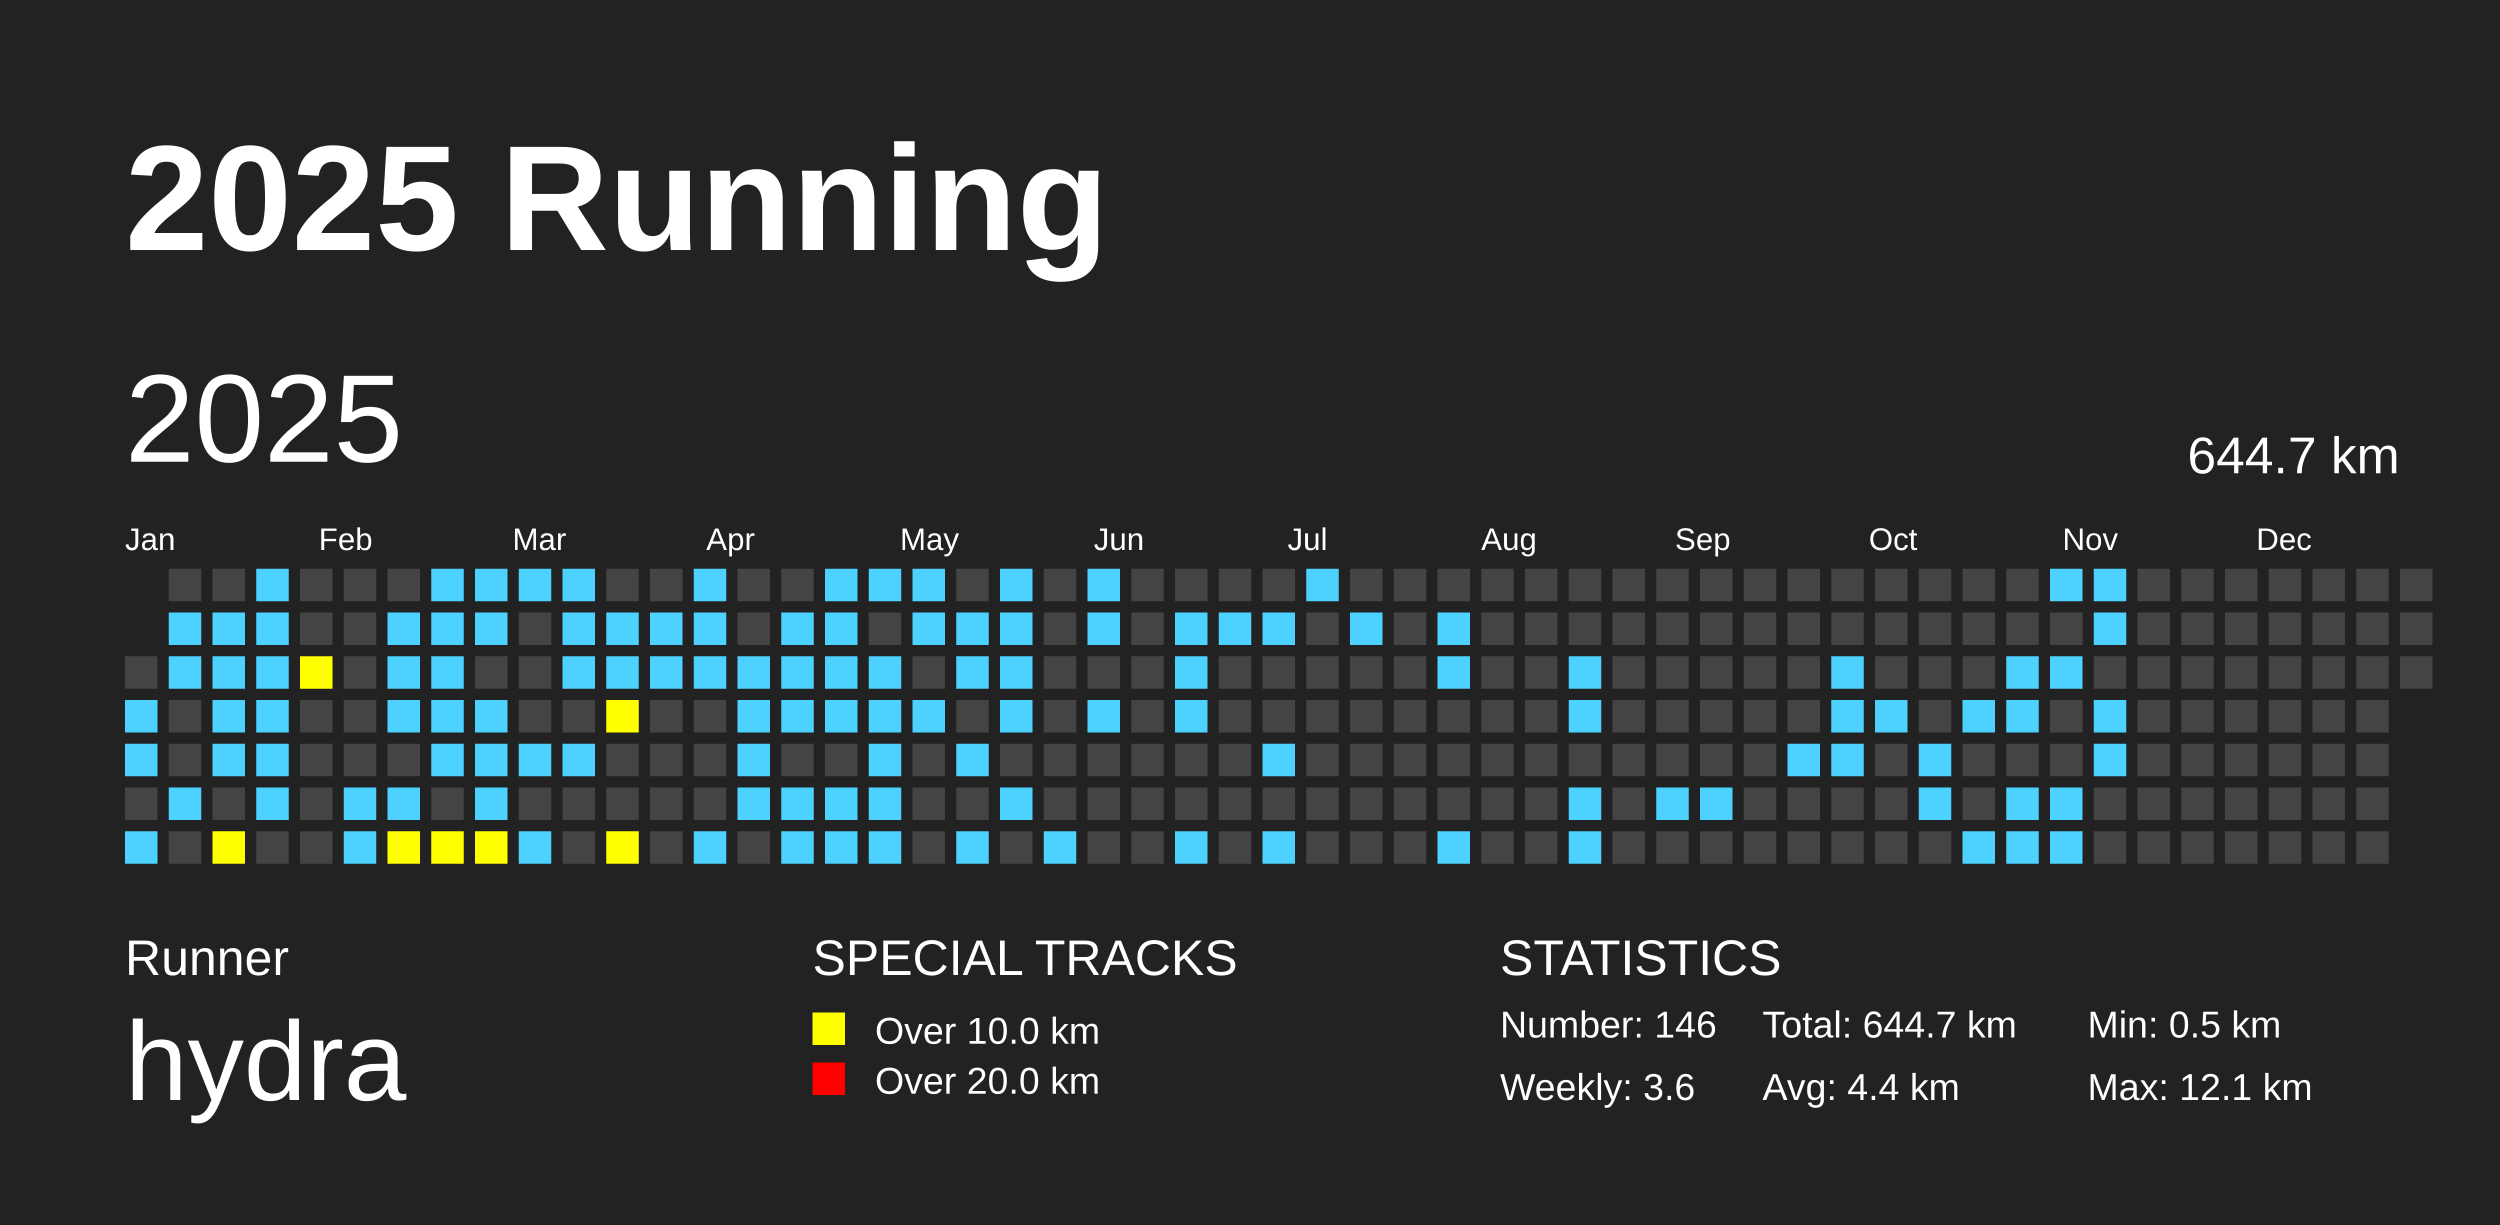
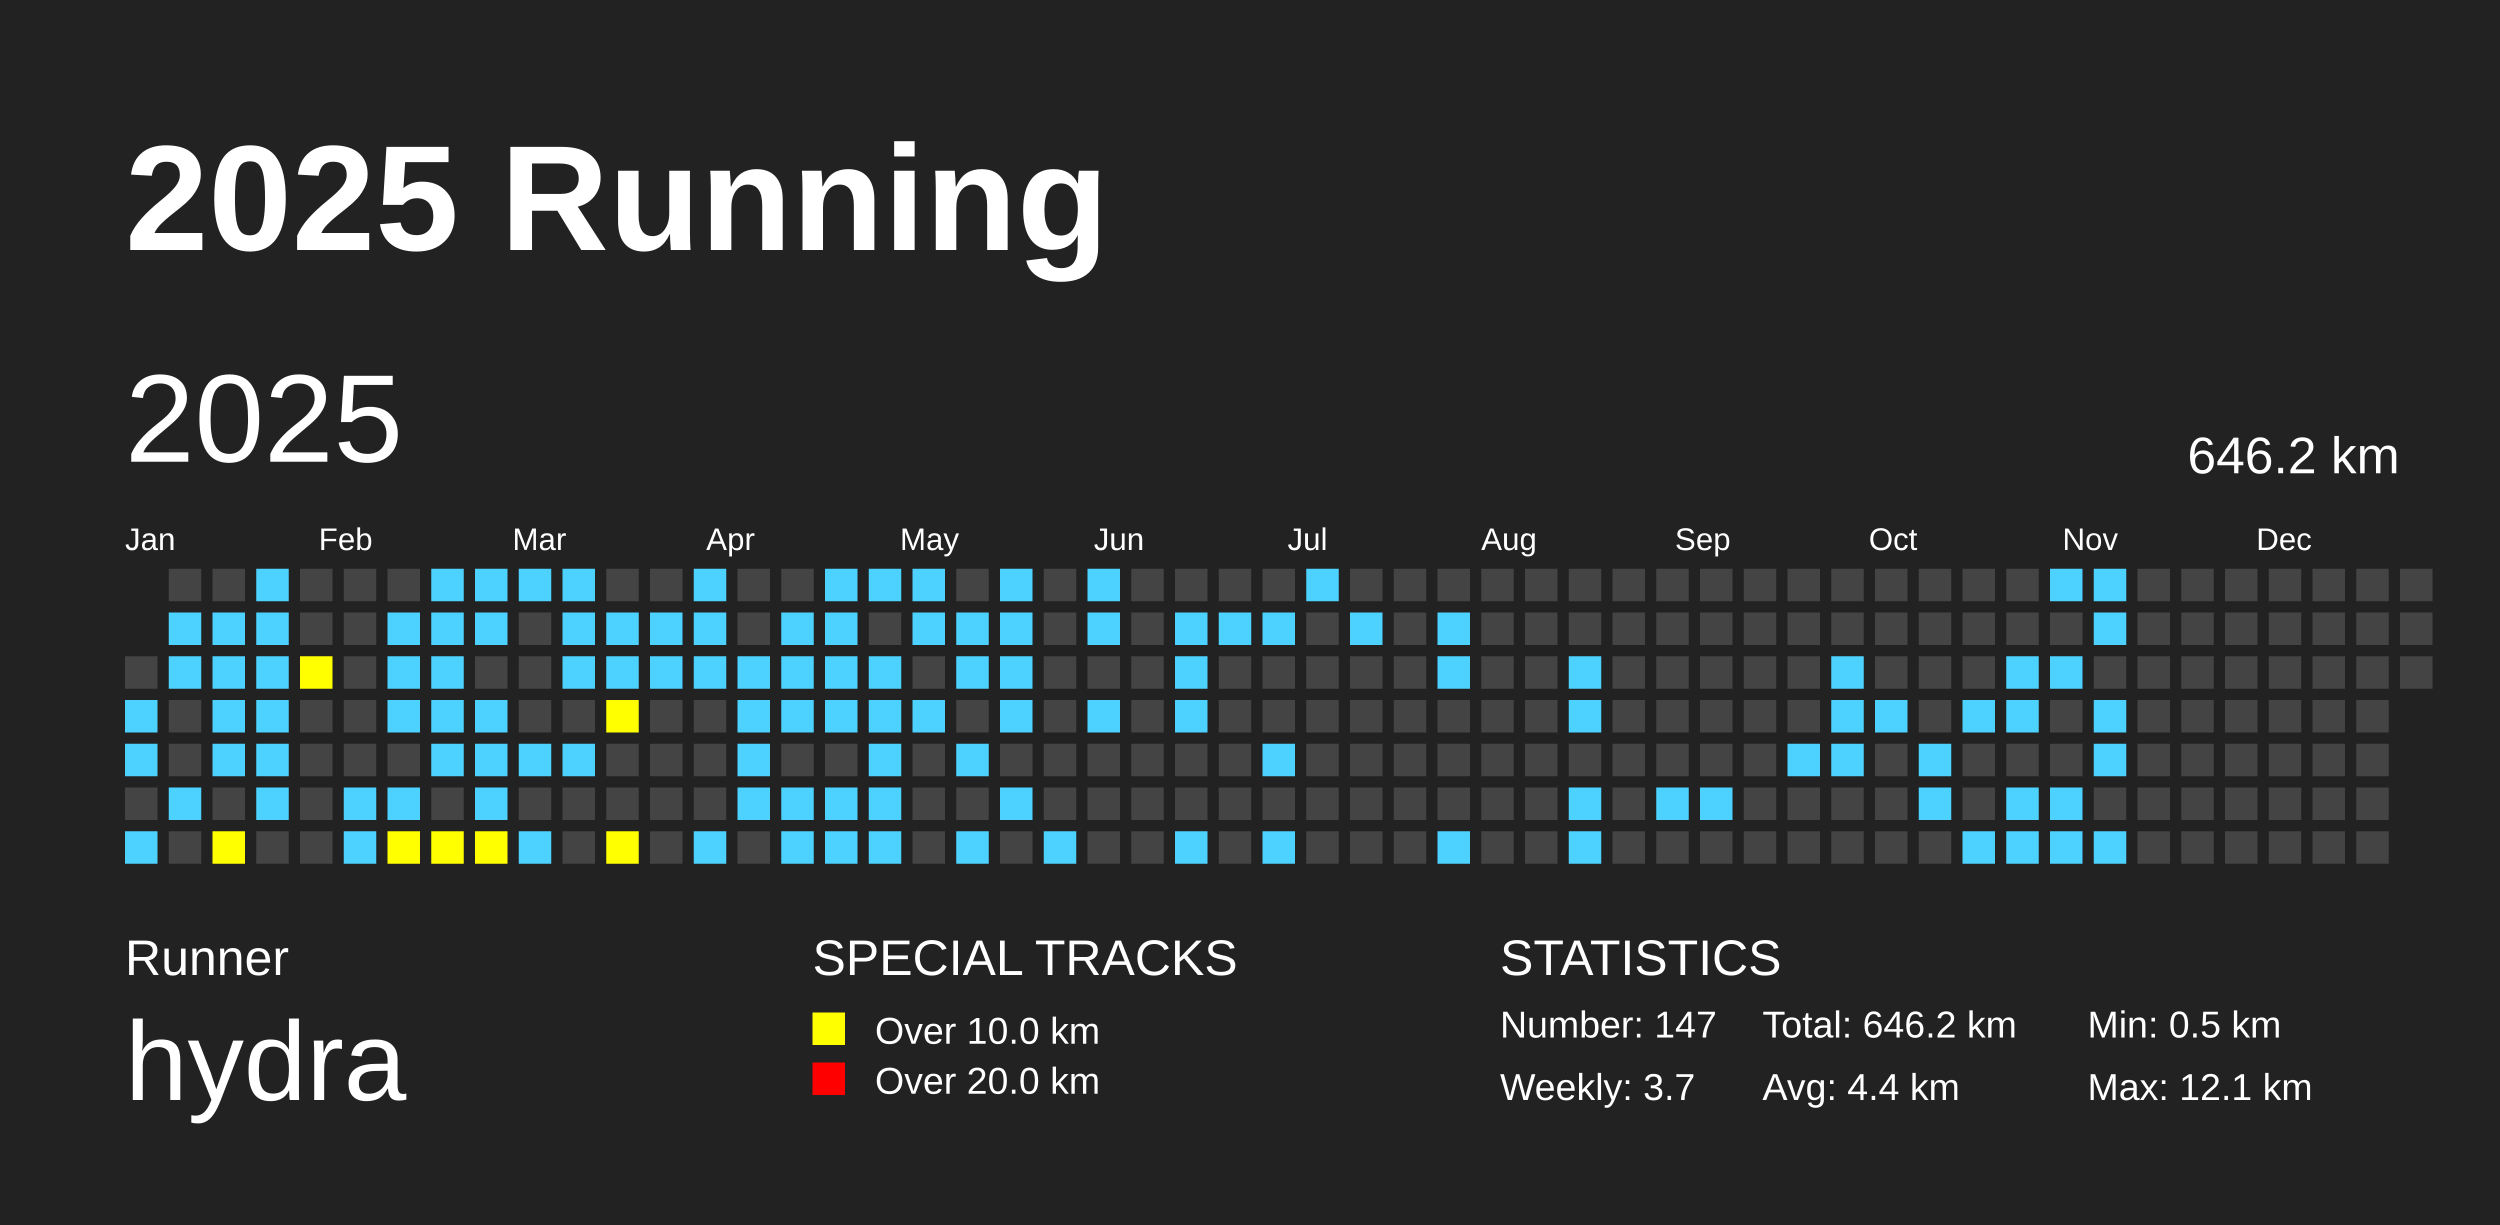
<svg xmlns="http://www.w3.org/2000/svg" baseProfile="full" height="98mm" version="1.1" viewBox="0,0,200,98" width="200mm">
  <defs />
  <rect fill="#222222" height="98" width="200" x="0" y="0" />
  <text fill="#FFFFFF" style="font-size:12px; font-family:Arial; font-weight:bold;" x="10" y="20">2025 Running</text>
  <text fill="#FFFFFF" style="font-size:4px; font-family:Arial" x="10" y="78">Runner</text>
  <text fill="#FFFFFF" style="font-size:9px; font-family:Arial" x="10" y="88">hydra</text>
  <text fill="#FFFFFF" style="font-size:4px; font-family:Arial" x="65" y="78">SPECIAL TRACKS</text>
  <rect fill="yellow" height="2.6" width="2.6" x="65" y="81" />
  <text fill="#FFFFFF" style="font-size:3px; font-family:Arial" x="70" y="83.5">Over 10.0 km</text>
  <rect fill="red" height="2.6" width="2.6" x="65" y="85" />
  <text fill="#FFFFFF" style="font-size:3px; font-family:Arial" x="70" y="87.5">Over 20.0 km</text>
  <text fill="#FFFFFF" style="font-size:4px; font-family:Arial" x="120" y="78">STATISTICS</text>
-   <text fill="#FFFFFF" style="font-size:3px; font-family:Arial" x="120" y="83">Number: 146</text>
-   <text fill="#FFFFFF" style="font-size:3px; font-family:Arial" x="120" y="88">Weekly: 3.6</text>
-   <text fill="#FFFFFF" style="font-size:3px; font-family:Arial" x="141" y="83">Total: 644.7 km</text>
+   <text fill="#FFFFFF" style="font-size:3px; font-family:Arial" x="120" y="83">Number: 147</text>
+   <text fill="#FFFFFF" style="font-size:3px; font-family:Arial" x="120" y="88">Weekly: 3.7</text>
+   <text fill="#FFFFFF" style="font-size:3px; font-family:Arial" x="141" y="83">Total: 646.2 km</text>
  <text fill="#FFFFFF" style="font-size:3px; font-family:Arial" x="141" y="88">Avg: 4.4 km</text>
  <text fill="#FFFFFF" style="font-size:3px; font-family:Arial" x="167" y="83">Min: 0.5 km</text>
  <text fill="#FFFFFF" style="font-size:3px; font-family:Arial" x="167" y="88">Max: 12.1 km</text>
  <text dominant-baseline="hanging" fill="#FFFFFF" style="font-size:10.0px; font-family:Arial;" x="10" y="30">2025</text>
-   <text dominant-baseline="hanging" fill="#FFFFFF" style="font-size:4.125px; font-family:Arial;" x="175" y="35">644.7 km</text>
+   <text dominant-baseline="hanging" fill="#FFFFFF" style="font-size:4.125px; font-family:Arial;" x="175" y="35">646.2 km</text>
  <text fill="#FFFFFF" style="font-size:2.5px; font-family:Arial" x="10.0" y="44">Jan</text>
  <text fill="#FFFFFF" style="font-size:2.5px; font-family:Arial" x="25.5" y="44">Feb</text>
  <text fill="#FFFFFF" style="font-size:2.5px; font-family:Arial" x="41.0" y="44">Mar</text>
  <text fill="#FFFFFF" style="font-size:2.5px; font-family:Arial" x="56.5" y="44">Apr</text>
  <text fill="#FFFFFF" style="font-size:2.5px; font-family:Arial" x="72.0" y="44">May</text>
  <text fill="#FFFFFF" style="font-size:2.5px; font-family:Arial" x="87.5" y="44">Jun</text>
  <text fill="#FFFFFF" style="font-size:2.5px; font-family:Arial" x="103.0" y="44">Jul</text>
  <text fill="#FFFFFF" style="font-size:2.5px; font-family:Arial" x="118.5" y="44">Aug</text>
  <text fill="#FFFFFF" style="font-size:2.5px; font-family:Arial" x="134.0" y="44">Sep</text>
  <text fill="#FFFFFF" style="font-size:2.5px; font-family:Arial" x="149.5" y="44">Oct</text>
  <text fill="#FFFFFF" style="font-size:2.5px; font-family:Arial" x="165.0" y="44">Nov</text>
  <text fill="#FFFFFF" style="font-size:2.5px; font-family:Arial" x="180.5" y="44">Dec</text>
  <rect fill="#444444" height="2.6" width="2.6" x="10.0" y="52.5" />
  <rect fill="#4DD2FF" height="2.6" width="2.6" x="10.0" y="56.0" />
  <rect fill="#4DD2FF" height="2.6" width="2.6" x="10.0" y="59.5" />
  <rect fill="#444444" height="2.6" width="2.6" x="10.0" y="63.0" />
  <rect fill="#4DD2FF" height="2.6" width="2.6" x="10.0" y="66.5" />
  <rect fill="#444444" height="2.6" width="2.6" x="13.5" y="45.5" />
  <rect fill="#4DD2FF" height="2.6" width="2.6" x="13.5" y="49.0" />
  <rect fill="#4DD2FF" height="2.6" width="2.6" x="13.5" y="52.5" />
  <rect fill="#444444" height="2.6" width="2.6" x="13.5" y="56.0" />
  <rect fill="#444444" height="2.6" width="2.6" x="13.5" y="59.5" />
  <rect fill="#4DD2FF" height="2.6" width="2.6" x="13.5" y="63.0" />
  <rect fill="#444444" height="2.6" width="2.6" x="13.5" y="66.5" />
  <rect fill="#444444" height="2.6" width="2.6" x="17.0" y="45.5" />
  <rect fill="#4DD2FF" height="2.6" width="2.6" x="17.0" y="49.0" />
  <rect fill="#4DD2FF" height="2.6" width="2.6" x="17.0" y="52.5" />
  <rect fill="#4DD2FF" height="2.6" width="2.6" x="17.0" y="56.0" />
  <rect fill="#4DD2FF" height="2.6" width="2.6" x="17.0" y="59.5" />
  <rect fill="#444444" height="2.6" width="2.6" x="17.0" y="63.0" />
  <rect fill="yellow" height="2.6" width="2.6" x="17.0" y="66.5" />
  <rect fill="#4DD2FF" height="2.6" width="2.6" x="20.5" y="45.5" />
  <rect fill="#4DD2FF" height="2.6" width="2.6" x="20.5" y="49.0" />
  <rect fill="#4DD2FF" height="2.6" width="2.6" x="20.5" y="52.5" />
  <rect fill="#4DD2FF" height="2.6" width="2.6" x="20.5" y="56.0" />
  <rect fill="#4DD2FF" height="2.6" width="2.6" x="20.5" y="59.5" />
  <rect fill="#4DD2FF" height="2.6" width="2.6" x="20.5" y="63.0" />
  <rect fill="#444444" height="2.6" width="2.6" x="20.5" y="66.5" />
  <rect fill="#444444" height="2.6" width="2.6" x="24.0" y="45.5" />
  <rect fill="#444444" height="2.6" width="2.6" x="24.0" y="49.0" />
  <rect fill="yellow" height="2.6" width="2.6" x="24.0" y="52.5" />
  <rect fill="#444444" height="2.6" width="2.6" x="24.0" y="56.0" />
  <rect fill="#444444" height="2.6" width="2.6" x="24.0" y="59.5" />
  <rect fill="#444444" height="2.6" width="2.6" x="24.0" y="63.0" />
  <rect fill="#444444" height="2.6" width="2.6" x="24.0" y="66.5" />
  <rect fill="#444444" height="2.6" width="2.6" x="27.5" y="45.5" />
  <rect fill="#444444" height="2.6" width="2.6" x="27.5" y="49.0" />
  <rect fill="#444444" height="2.6" width="2.6" x="27.5" y="52.5" />
  <rect fill="#444444" height="2.6" width="2.6" x="27.5" y="56.0" />
  <rect fill="#444444" height="2.6" width="2.6" x="27.5" y="59.5" />
  <rect fill="#4DD2FF" height="2.6" width="2.6" x="27.5" y="63.0" />
  <rect fill="#4DD2FF" height="2.6" width="2.6" x="27.5" y="66.5" />
  <rect fill="#444444" height="2.6" width="2.6" x="31.0" y="45.5" />
  <rect fill="#4DD2FF" height="2.6" width="2.6" x="31.0" y="49.0" />
  <rect fill="#4DD2FF" height="2.6" width="2.6" x="31.0" y="52.5" />
  <rect fill="#4DD2FF" height="2.6" width="2.6" x="31.0" y="56.0" />
  <rect fill="#444444" height="2.6" width="2.6" x="31.0" y="59.5" />
  <rect fill="#4DD2FF" height="2.6" width="2.6" x="31.0" y="63.0" />
  <rect fill="yellow" height="2.6" width="2.6" x="31.0" y="66.5" />
  <rect fill="#4DD2FF" height="2.6" width="2.6" x="34.5" y="45.5" />
  <rect fill="#4DD2FF" height="2.6" width="2.6" x="34.5" y="49.0" />
  <rect fill="#4DD2FF" height="2.6" width="2.6" x="34.5" y="52.5" />
  <rect fill="#4DD2FF" height="2.6" width="2.6" x="34.5" y="56.0" />
  <rect fill="#4DD2FF" height="2.6" width="2.6" x="34.5" y="59.5" />
  <rect fill="#444444" height="2.6" width="2.6" x="34.5" y="63.0" />
  <rect fill="yellow" height="2.6" width="2.6" x="34.5" y="66.5" />
  <rect fill="#4DD2FF" height="2.6" width="2.6" x="38.0" y="45.5" />
  <rect fill="#4DD2FF" height="2.6" width="2.6" x="38.0" y="49.0" />
  <rect fill="#444444" height="2.6" width="2.6" x="38.0" y="52.5" />
  <rect fill="#4DD2FF" height="2.6" width="2.6" x="38.0" y="56.0" />
  <rect fill="#4DD2FF" height="2.6" width="2.6" x="38.0" y="59.5" />
  <rect fill="#4DD2FF" height="2.6" width="2.6" x="38.0" y="63.0" />
  <rect fill="yellow" height="2.6" width="2.6" x="38.0" y="66.5" />
  <rect fill="#4DD2FF" height="2.6" width="2.6" x="41.5" y="45.5" />
  <rect fill="#444444" height="2.6" width="2.6" x="41.5" y="49.0" />
  <rect fill="#444444" height="2.6" width="2.6" x="41.5" y="52.5" />
  <rect fill="#444444" height="2.6" width="2.6" x="41.5" y="56.0" />
  <rect fill="#4DD2FF" height="2.6" width="2.6" x="41.5" y="59.5" />
  <rect fill="#444444" height="2.6" width="2.6" x="41.5" y="63.0" />
  <rect fill="#4DD2FF" height="2.6" width="2.6" x="41.5" y="66.5" />
  <rect fill="#4DD2FF" height="2.6" width="2.6" x="45.0" y="45.5" />
  <rect fill="#4DD2FF" height="2.6" width="2.6" x="45.0" y="49.0" />
  <rect fill="#4DD2FF" height="2.6" width="2.6" x="45.0" y="52.5" />
  <rect fill="#444444" height="2.6" width="2.6" x="45.0" y="56.0" />
  <rect fill="#4DD2FF" height="2.6" width="2.6" x="45.0" y="59.5" />
  <rect fill="#444444" height="2.6" width="2.6" x="45.0" y="63.0" />
  <rect fill="#444444" height="2.6" width="2.6" x="45.0" y="66.5" />
  <rect fill="#444444" height="2.6" width="2.6" x="48.5" y="45.5" />
  <rect fill="#4DD2FF" height="2.6" width="2.6" x="48.5" y="49.0" />
  <rect fill="#4DD2FF" height="2.6" width="2.6" x="48.5" y="52.5" />
  <rect fill="yellow" height="2.6" width="2.6" x="48.5" y="56.0" />
  <rect fill="#444444" height="2.6" width="2.6" x="48.5" y="59.5" />
  <rect fill="#444444" height="2.6" width="2.6" x="48.5" y="63.0" />
  <rect fill="yellow" height="2.6" width="2.6" x="48.5" y="66.5" />
  <rect fill="#444444" height="2.6" width="2.6" x="52.0" y="45.5" />
  <rect fill="#4DD2FF" height="2.6" width="2.6" x="52.0" y="49.0" />
  <rect fill="#4DD2FF" height="2.6" width="2.6" x="52.0" y="52.5" />
  <rect fill="#444444" height="2.6" width="2.6" x="52.0" y="56.0" />
  <rect fill="#444444" height="2.6" width="2.6" x="52.0" y="59.5" />
  <rect fill="#444444" height="2.6" width="2.6" x="52.0" y="63.0" />
  <rect fill="#444444" height="2.6" width="2.6" x="52.0" y="66.5" />
  <rect fill="#4DD2FF" height="2.6" width="2.6" x="55.5" y="45.5" />
  <rect fill="#4DD2FF" height="2.6" width="2.6" x="55.5" y="49.0" />
  <rect fill="#4DD2FF" height="2.6" width="2.6" x="55.5" y="52.5" />
  <rect fill="#444444" height="2.6" width="2.6" x="55.5" y="56.0" />
  <rect fill="#444444" height="2.6" width="2.6" x="55.5" y="59.5" />
  <rect fill="#444444" height="2.6" width="2.6" x="55.5" y="63.0" />
  <rect fill="#4DD2FF" height="2.6" width="2.6" x="55.5" y="66.5" />
  <rect fill="#444444" height="2.6" width="2.6" x="59.0" y="45.5" />
  <rect fill="#444444" height="2.6" width="2.6" x="59.0" y="49.0" />
  <rect fill="#4DD2FF" height="2.6" width="2.6" x="59.0" y="52.5" />
  <rect fill="#4DD2FF" height="2.6" width="2.6" x="59.0" y="56.0" />
  <rect fill="#4DD2FF" height="2.6" width="2.6" x="59.0" y="59.5" />
  <rect fill="#4DD2FF" height="2.6" width="2.6" x="59.0" y="63.0" />
  <rect fill="#444444" height="2.6" width="2.6" x="59.0" y="66.5" />
  <rect fill="#444444" height="2.6" width="2.6" x="62.5" y="45.5" />
  <rect fill="#4DD2FF" height="2.6" width="2.6" x="62.5" y="49.0" />
  <rect fill="#4DD2FF" height="2.6" width="2.6" x="62.5" y="52.5" />
  <rect fill="#4DD2FF" height="2.6" width="2.6" x="62.5" y="56.0" />
  <rect fill="#444444" height="2.6" width="2.6" x="62.5" y="59.5" />
  <rect fill="#4DD2FF" height="2.6" width="2.6" x="62.5" y="63.0" />
  <rect fill="#4DD2FF" height="2.6" width="2.6" x="62.5" y="66.5" />
  <rect fill="#4DD2FF" height="2.6" width="2.6" x="66.0" y="45.5" />
  <rect fill="#4DD2FF" height="2.6" width="2.6" x="66.0" y="49.0" />
  <rect fill="#4DD2FF" height="2.6" width="2.6" x="66.0" y="52.5" />
  <rect fill="#4DD2FF" height="2.6" width="2.6" x="66.0" y="56.0" />
  <rect fill="#444444" height="2.6" width="2.6" x="66.0" y="59.5" />
  <rect fill="#4DD2FF" height="2.6" width="2.6" x="66.0" y="63.0" />
  <rect fill="#4DD2FF" height="2.6" width="2.6" x="66.0" y="66.5" />
  <rect fill="#4DD2FF" height="2.6" width="2.6" x="69.5" y="45.5" />
  <rect fill="#444444" height="2.6" width="2.6" x="69.5" y="49.0" />
  <rect fill="#4DD2FF" height="2.6" width="2.6" x="69.5" y="52.5" />
  <rect fill="#4DD2FF" height="2.6" width="2.6" x="69.5" y="56.0" />
  <rect fill="#4DD2FF" height="2.6" width="2.6" x="69.5" y="59.5" />
  <rect fill="#4DD2FF" height="2.6" width="2.6" x="69.5" y="63.0" />
  <rect fill="#4DD2FF" height="2.6" width="2.6" x="69.5" y="66.5" />
  <rect fill="#4DD2FF" height="2.6" width="2.6" x="73.0" y="45.5" />
  <rect fill="#4DD2FF" height="2.6" width="2.6" x="73.0" y="49.0" />
  <rect fill="#444444" height="2.6" width="2.6" x="73.0" y="52.5" />
  <rect fill="#4DD2FF" height="2.6" width="2.6" x="73.0" y="56.0" />
  <rect fill="#444444" height="2.6" width="2.6" x="73.0" y="59.5" />
  <rect fill="#444444" height="2.6" width="2.6" x="73.0" y="63.0" />
  <rect fill="#444444" height="2.6" width="2.6" x="73.0" y="66.5" />
  <rect fill="#444444" height="2.6" width="2.6" x="76.5" y="45.5" />
  <rect fill="#4DD2FF" height="2.6" width="2.6" x="76.5" y="49.0" />
  <rect fill="#4DD2FF" height="2.6" width="2.6" x="76.5" y="52.5" />
  <rect fill="#444444" height="2.6" width="2.6" x="76.5" y="56.0" />
  <rect fill="#4DD2FF" height="2.6" width="2.6" x="76.5" y="59.5" />
  <rect fill="#444444" height="2.6" width="2.6" x="76.5" y="63.0" />
  <rect fill="#4DD2FF" height="2.6" width="2.6" x="76.5" y="66.5" />
  <rect fill="#4DD2FF" height="2.6" width="2.6" x="80.0" y="45.5" />
  <rect fill="#4DD2FF" height="2.6" width="2.6" x="80.0" y="49.0" />
  <rect fill="#4DD2FF" height="2.6" width="2.6" x="80.0" y="52.5" />
  <rect fill="#4DD2FF" height="2.6" width="2.6" x="80.0" y="56.0" />
  <rect fill="#444444" height="2.6" width="2.6" x="80.0" y="59.5" />
  <rect fill="#4DD2FF" height="2.6" width="2.6" x="80.0" y="63.0" />
  <rect fill="#444444" height="2.6" width="2.6" x="80.0" y="66.5" />
  <rect fill="#444444" height="2.6" width="2.6" x="83.5" y="45.5" />
  <rect fill="#444444" height="2.6" width="2.6" x="83.5" y="49.0" />
  <rect fill="#444444" height="2.6" width="2.6" x="83.5" y="52.5" />
  <rect fill="#444444" height="2.6" width="2.6" x="83.5" y="56.0" />
  <rect fill="#444444" height="2.6" width="2.6" x="83.5" y="59.5" />
  <rect fill="#444444" height="2.6" width="2.6" x="83.5" y="63.0" />
  <rect fill="#4DD2FF" height="2.6" width="2.6" x="83.5" y="66.5" />
  <rect fill="#4DD2FF" height="2.6" width="2.6" x="87.0" y="45.5" />
  <rect fill="#4DD2FF" height="2.6" width="2.6" x="87.0" y="49.0" />
  <rect fill="#444444" height="2.6" width="2.6" x="87.0" y="52.5" />
  <rect fill="#4DD2FF" height="2.6" width="2.6" x="87.0" y="56.0" />
  <rect fill="#444444" height="2.6" width="2.6" x="87.0" y="59.5" />
  <rect fill="#444444" height="2.6" width="2.6" x="87.0" y="63.0" />
  <rect fill="#444444" height="2.6" width="2.6" x="87.0" y="66.5" />
  <rect fill="#444444" height="2.6" width="2.6" x="90.5" y="45.5" />
  <rect fill="#444444" height="2.6" width="2.6" x="90.5" y="49.0" />
  <rect fill="#444444" height="2.6" width="2.6" x="90.5" y="52.5" />
  <rect fill="#444444" height="2.6" width="2.6" x="90.5" y="56.0" />
  <rect fill="#444444" height="2.6" width="2.6" x="90.5" y="59.5" />
  <rect fill="#444444" height="2.6" width="2.6" x="90.5" y="63.0" />
  <rect fill="#444444" height="2.6" width="2.6" x="90.5" y="66.5" />
  <rect fill="#444444" height="2.6" width="2.6" x="94.0" y="45.5" />
  <rect fill="#4DD2FF" height="2.6" width="2.6" x="94.0" y="49.0" />
  <rect fill="#4DD2FF" height="2.6" width="2.6" x="94.0" y="52.5" />
  <rect fill="#4DD2FF" height="2.6" width="2.6" x="94.0" y="56.0" />
  <rect fill="#444444" height="2.6" width="2.6" x="94.0" y="59.5" />
  <rect fill="#444444" height="2.6" width="2.6" x="94.0" y="63.0" />
  <rect fill="#4DD2FF" height="2.6" width="2.6" x="94.0" y="66.5" />
  <rect fill="#444444" height="2.6" width="2.6" x="97.5" y="45.5" />
  <rect fill="#4DD2FF" height="2.6" width="2.6" x="97.5" y="49.0" />
  <rect fill="#444444" height="2.6" width="2.6" x="97.5" y="52.5" />
  <rect fill="#444444" height="2.6" width="2.6" x="97.5" y="56.0" />
  <rect fill="#444444" height="2.6" width="2.6" x="97.5" y="59.5" />
  <rect fill="#444444" height="2.6" width="2.6" x="97.5" y="63.0" />
  <rect fill="#444444" height="2.6" width="2.6" x="97.5" y="66.5" />
  <rect fill="#444444" height="2.6" width="2.6" x="101.0" y="45.5" />
  <rect fill="#4DD2FF" height="2.6" width="2.6" x="101.0" y="49.0" />
  <rect fill="#444444" height="2.6" width="2.6" x="101.0" y="52.5" />
  <rect fill="#444444" height="2.6" width="2.6" x="101.0" y="56.0" />
  <rect fill="#4DD2FF" height="2.6" width="2.6" x="101.0" y="59.5" />
  <rect fill="#444444" height="2.6" width="2.6" x="101.0" y="63.0" />
  <rect fill="#4DD2FF" height="2.6" width="2.6" x="101.0" y="66.5" />
  <rect fill="#4DD2FF" height="2.6" width="2.6" x="104.5" y="45.5" />
  <rect fill="#444444" height="2.6" width="2.6" x="104.5" y="49.0" />
  <rect fill="#444444" height="2.6" width="2.6" x="104.5" y="52.5" />
  <rect fill="#444444" height="2.6" width="2.6" x="104.5" y="56.0" />
  <rect fill="#444444" height="2.6" width="2.6" x="104.5" y="59.5" />
  <rect fill="#444444" height="2.6" width="2.6" x="104.5" y="63.0" />
  <rect fill="#444444" height="2.6" width="2.6" x="104.5" y="66.5" />
  <rect fill="#444444" height="2.6" width="2.6" x="108.0" y="45.5" />
  <rect fill="#4DD2FF" height="2.6" width="2.6" x="108.0" y="49.0" />
  <rect fill="#444444" height="2.6" width="2.6" x="108.0" y="52.5" />
  <rect fill="#444444" height="2.6" width="2.6" x="108.0" y="56.0" />
  <rect fill="#444444" height="2.6" width="2.6" x="108.0" y="59.5" />
  <rect fill="#444444" height="2.6" width="2.6" x="108.0" y="63.0" />
  <rect fill="#444444" height="2.6" width="2.6" x="108.0" y="66.5" />
  <rect fill="#444444" height="2.6" width="2.6" x="111.5" y="45.5" />
  <rect fill="#444444" height="2.6" width="2.6" x="111.5" y="49.0" />
  <rect fill="#444444" height="2.6" width="2.6" x="111.5" y="52.5" />
  <rect fill="#444444" height="2.6" width="2.6" x="111.5" y="56.0" />
  <rect fill="#444444" height="2.6" width="2.6" x="111.5" y="59.5" />
  <rect fill="#444444" height="2.6" width="2.6" x="111.5" y="63.0" />
  <rect fill="#444444" height="2.6" width="2.6" x="111.5" y="66.5" />
  <rect fill="#444444" height="2.6" width="2.6" x="115.0" y="45.5" />
  <rect fill="#4DD2FF" height="2.6" width="2.6" x="115.0" y="49.0" />
  <rect fill="#4DD2FF" height="2.6" width="2.6" x="115.0" y="52.5" />
  <rect fill="#444444" height="2.6" width="2.6" x="115.0" y="56.0" />
  <rect fill="#444444" height="2.6" width="2.6" x="115.0" y="59.5" />
  <rect fill="#444444" height="2.6" width="2.6" x="115.0" y="63.0" />
  <rect fill="#4DD2FF" height="2.6" width="2.6" x="115.0" y="66.5" />
  <rect fill="#444444" height="2.6" width="2.6" x="118.5" y="45.5" />
  <rect fill="#444444" height="2.6" width="2.6" x="118.5" y="49.0" />
  <rect fill="#444444" height="2.6" width="2.6" x="118.5" y="52.5" />
  <rect fill="#444444" height="2.6" width="2.6" x="118.5" y="56.0" />
  <rect fill="#444444" height="2.6" width="2.6" x="118.5" y="59.5" />
  <rect fill="#444444" height="2.6" width="2.6" x="118.5" y="63.0" />
  <rect fill="#444444" height="2.6" width="2.6" x="118.5" y="66.5" />
  <rect fill="#444444" height="2.6" width="2.6" x="122.0" y="45.5" />
  <rect fill="#444444" height="2.6" width="2.6" x="122.0" y="49.0" />
  <rect fill="#444444" height="2.6" width="2.6" x="122.0" y="52.5" />
  <rect fill="#444444" height="2.6" width="2.6" x="122.0" y="56.0" />
  <rect fill="#444444" height="2.6" width="2.6" x="122.0" y="59.5" />
  <rect fill="#444444" height="2.6" width="2.6" x="122.0" y="63.0" />
  <rect fill="#444444" height="2.6" width="2.6" x="122.0" y="66.5" />
  <rect fill="#444444" height="2.6" width="2.6" x="125.5" y="45.5" />
  <rect fill="#444444" height="2.6" width="2.6" x="125.5" y="49.0" />
  <rect fill="#4DD2FF" height="2.6" width="2.6" x="125.5" y="52.5" />
  <rect fill="#4DD2FF" height="2.6" width="2.6" x="125.5" y="56.0" />
  <rect fill="#444444" height="2.6" width="2.6" x="125.5" y="59.5" />
  <rect fill="#4DD2FF" height="2.6" width="2.6" x="125.5" y="63.0" />
  <rect fill="#4DD2FF" height="2.6" width="2.6" x="125.5" y="66.5" />
  <rect fill="#444444" height="2.6" width="2.6" x="129.0" y="45.5" />
  <rect fill="#444444" height="2.6" width="2.6" x="129.0" y="49.0" />
  <rect fill="#444444" height="2.6" width="2.6" x="129.0" y="52.5" />
  <rect fill="#444444" height="2.6" width="2.6" x="129.0" y="56.0" />
  <rect fill="#444444" height="2.6" width="2.6" x="129.0" y="59.5" />
  <rect fill="#444444" height="2.6" width="2.6" x="129.0" y="63.0" />
  <rect fill="#444444" height="2.6" width="2.6" x="129.0" y="66.5" />
  <rect fill="#444444" height="2.6" width="2.6" x="132.5" y="45.5" />
  <rect fill="#444444" height="2.6" width="2.6" x="132.5" y="49.0" />
  <rect fill="#444444" height="2.6" width="2.6" x="132.5" y="52.5" />
  <rect fill="#444444" height="2.6" width="2.6" x="132.5" y="56.0" />
  <rect fill="#444444" height="2.6" width="2.6" x="132.5" y="59.5" />
  <rect fill="#4DD2FF" height="2.6" width="2.6" x="132.5" y="63.0" />
  <rect fill="#444444" height="2.6" width="2.6" x="132.5" y="66.5" />
  <rect fill="#444444" height="2.6" width="2.6" x="136.0" y="45.5" />
  <rect fill="#444444" height="2.6" width="2.6" x="136.0" y="49.0" />
  <rect fill="#444444" height="2.6" width="2.6" x="136.0" y="52.5" />
  <rect fill="#444444" height="2.6" width="2.6" x="136.0" y="56.0" />
  <rect fill="#444444" height="2.6" width="2.6" x="136.0" y="59.5" />
  <rect fill="#4DD2FF" height="2.6" width="2.6" x="136.0" y="63.0" />
  <rect fill="#444444" height="2.6" width="2.6" x="136.0" y="66.5" />
  <rect fill="#444444" height="2.6" width="2.6" x="139.5" y="45.5" />
  <rect fill="#444444" height="2.6" width="2.6" x="139.5" y="49.0" />
  <rect fill="#444444" height="2.6" width="2.6" x="139.5" y="52.5" />
  <rect fill="#444444" height="2.6" width="2.6" x="139.5" y="56.0" />
  <rect fill="#444444" height="2.6" width="2.6" x="139.5" y="59.5" />
  <rect fill="#444444" height="2.6" width="2.6" x="139.5" y="63.0" />
  <rect fill="#444444" height="2.6" width="2.6" x="139.5" y="66.5" />
  <rect fill="#444444" height="2.6" width="2.6" x="143.0" y="45.5" />
  <rect fill="#444444" height="2.6" width="2.6" x="143.0" y="49.0" />
  <rect fill="#444444" height="2.6" width="2.6" x="143.0" y="52.5" />
  <rect fill="#444444" height="2.6" width="2.6" x="143.0" y="56.0" />
  <rect fill="#4DD2FF" height="2.6" width="2.6" x="143.0" y="59.5" />
  <rect fill="#444444" height="2.6" width="2.6" x="143.0" y="63.0" />
  <rect fill="#444444" height="2.6" width="2.6" x="143.0" y="66.5" />
  <rect fill="#444444" height="2.6" width="2.6" x="146.5" y="45.5" />
  <rect fill="#444444" height="2.6" width="2.6" x="146.5" y="49.0" />
  <rect fill="#4DD2FF" height="2.6" width="2.6" x="146.5" y="52.5" />
  <rect fill="#4DD2FF" height="2.6" width="2.6" x="146.5" y="56.0" />
  <rect fill="#4DD2FF" height="2.6" width="2.6" x="146.5" y="59.5" />
  <rect fill="#444444" height="2.6" width="2.6" x="146.5" y="63.0" />
  <rect fill="#444444" height="2.6" width="2.6" x="146.5" y="66.5" />
  <rect fill="#444444" height="2.6" width="2.6" x="150.0" y="45.5" />
  <rect fill="#444444" height="2.6" width="2.6" x="150.0" y="49.0" />
  <rect fill="#444444" height="2.6" width="2.6" x="150.0" y="52.5" />
  <rect fill="#4DD2FF" height="2.6" width="2.6" x="150.0" y="56.0" />
  <rect fill="#444444" height="2.6" width="2.6" x="150.0" y="59.5" />
  <rect fill="#444444" height="2.6" width="2.6" x="150.0" y="63.0" />
  <rect fill="#444444" height="2.6" width="2.6" x="150.0" y="66.5" />
  <rect fill="#444444" height="2.6" width="2.6" x="153.5" y="45.5" />
  <rect fill="#444444" height="2.6" width="2.6" x="153.5" y="49.0" />
  <rect fill="#444444" height="2.6" width="2.6" x="153.5" y="52.5" />
  <rect fill="#444444" height="2.6" width="2.6" x="153.5" y="56.0" />
  <rect fill="#4DD2FF" height="2.6" width="2.6" x="153.5" y="59.5" />
  <rect fill="#4DD2FF" height="2.6" width="2.6" x="153.5" y="63.0" />
  <rect fill="#444444" height="2.6" width="2.6" x="153.5" y="66.5" />
  <rect fill="#444444" height="2.6" width="2.6" x="157.0" y="45.5" />
  <rect fill="#444444" height="2.6" width="2.6" x="157.0" y="49.0" />
  <rect fill="#444444" height="2.6" width="2.6" x="157.0" y="52.5" />
  <rect fill="#4DD2FF" height="2.6" width="2.6" x="157.0" y="56.0" />
  <rect fill="#444444" height="2.6" width="2.6" x="157.0" y="59.5" />
  <rect fill="#444444" height="2.6" width="2.6" x="157.0" y="63.0" />
  <rect fill="#4DD2FF" height="2.6" width="2.6" x="157.0" y="66.5" />
  <rect fill="#444444" height="2.6" width="2.6" x="160.5" y="45.5" />
  <rect fill="#444444" height="2.6" width="2.6" x="160.5" y="49.0" />
  <rect fill="#4DD2FF" height="2.6" width="2.6" x="160.5" y="52.5" />
  <rect fill="#4DD2FF" height="2.6" width="2.6" x="160.5" y="56.0" />
  <rect fill="#444444" height="2.6" width="2.6" x="160.5" y="59.5" />
  <rect fill="#4DD2FF" height="2.6" width="2.6" x="160.5" y="63.0" />
  <rect fill="#4DD2FF" height="2.6" width="2.6" x="160.5" y="66.5" />
  <rect fill="#4DD2FF" height="2.6" width="2.6" x="164.0" y="45.5" />
  <rect fill="#444444" height="2.6" width="2.6" x="164.0" y="49.0" />
  <rect fill="#4DD2FF" height="2.6" width="2.6" x="164.0" y="52.5" />
  <rect fill="#444444" height="2.6" width="2.6" x="164.0" y="56.0" />
  <rect fill="#444444" height="2.6" width="2.6" x="164.0" y="59.5" />
  <rect fill="#4DD2FF" height="2.6" width="2.6" x="164.0" y="63.0" />
  <rect fill="#4DD2FF" height="2.6" width="2.6" x="164.0" y="66.5" />
  <rect fill="#4DD2FF" height="2.6" width="2.6" x="167.5" y="45.5" />
  <rect fill="#4DD2FF" height="2.6" width="2.6" x="167.5" y="49.0" />
  <rect fill="#444444" height="2.6" width="2.6" x="167.5" y="52.5" />
  <rect fill="#4DD2FF" height="2.6" width="2.6" x="167.5" y="56.0" />
  <rect fill="#4DD2FF" height="2.6" width="2.6" x="167.5" y="59.5" />
  <rect fill="#444444" height="2.6" width="2.6" x="167.5" y="63.0" />
-   <rect fill="#444444" height="2.6" width="2.6" x="167.5" y="66.5" />
+   <rect fill="#4DD2FF" height="2.6" width="2.6" x="167.5" y="66.5" />
  <rect fill="#444444" height="2.6" width="2.6" x="171.0" y="45.5" />
  <rect fill="#444444" height="2.6" width="2.6" x="171.0" y="49.0" />
  <rect fill="#444444" height="2.6" width="2.6" x="171.0" y="52.5" />
  <rect fill="#444444" height="2.6" width="2.6" x="171.0" y="56.0" />
  <rect fill="#444444" height="2.6" width="2.6" x="171.0" y="59.5" />
  <rect fill="#444444" height="2.6" width="2.6" x="171.0" y="63.0" />
  <rect fill="#444444" height="2.6" width="2.6" x="171.0" y="66.5" />
  <rect fill="#444444" height="2.6" width="2.6" x="174.5" y="45.5" />
  <rect fill="#444444" height="2.6" width="2.6" x="174.5" y="49.0" />
  <rect fill="#444444" height="2.6" width="2.6" x="174.5" y="52.5" />
  <rect fill="#444444" height="2.6" width="2.6" x="174.5" y="56.0" />
  <rect fill="#444444" height="2.6" width="2.6" x="174.5" y="59.5" />
  <rect fill="#444444" height="2.6" width="2.6" x="174.5" y="63.0" />
  <rect fill="#444444" height="2.6" width="2.6" x="174.5" y="66.5" />
  <rect fill="#444444" height="2.6" width="2.6" x="178.0" y="45.5" />
  <rect fill="#444444" height="2.6" width="2.6" x="178.0" y="49.0" />
  <rect fill="#444444" height="2.6" width="2.6" x="178.0" y="52.5" />
  <rect fill="#444444" height="2.6" width="2.6" x="178.0" y="56.0" />
  <rect fill="#444444" height="2.6" width="2.6" x="178.0" y="59.5" />
  <rect fill="#444444" height="2.6" width="2.6" x="178.0" y="63.0" />
  <rect fill="#444444" height="2.6" width="2.6" x="178.0" y="66.5" />
  <rect fill="#444444" height="2.6" width="2.6" x="181.5" y="45.5" />
  <rect fill="#444444" height="2.6" width="2.6" x="181.5" y="49.0" />
  <rect fill="#444444" height="2.6" width="2.6" x="181.5" y="52.5" />
  <rect fill="#444444" height="2.6" width="2.6" x="181.5" y="56.0" />
  <rect fill="#444444" height="2.6" width="2.6" x="181.5" y="59.5" />
  <rect fill="#444444" height="2.6" width="2.6" x="181.5" y="63.0" />
  <rect fill="#444444" height="2.6" width="2.6" x="181.5" y="66.5" />
  <rect fill="#444444" height="2.6" width="2.6" x="185.0" y="45.5" />
  <rect fill="#444444" height="2.6" width="2.6" x="185.0" y="49.0" />
  <rect fill="#444444" height="2.6" width="2.6" x="185.0" y="52.5" />
  <rect fill="#444444" height="2.6" width="2.6" x="185.0" y="56.0" />
  <rect fill="#444444" height="2.6" width="2.6" x="185.0" y="59.5" />
  <rect fill="#444444" height="2.6" width="2.6" x="185.0" y="63.0" />
  <rect fill="#444444" height="2.6" width="2.6" x="185.0" y="66.5" />
  <rect fill="#444444" height="2.6" width="2.6" x="188.5" y="45.5" />
  <rect fill="#444444" height="2.6" width="2.6" x="188.5" y="49.0" />
  <rect fill="#444444" height="2.6" width="2.6" x="188.5" y="52.5" />
  <rect fill="#444444" height="2.6" width="2.6" x="188.5" y="56.0" />
  <rect fill="#444444" height="2.6" width="2.6" x="188.5" y="59.5" />
  <rect fill="#444444" height="2.6" width="2.6" x="188.5" y="63.0" />
  <rect fill="#444444" height="2.6" width="2.6" x="188.5" y="66.5" />
  <rect fill="#444444" height="2.6" width="2.6" x="192.0" y="45.5" />
  <rect fill="#444444" height="2.6" width="2.6" x="192.0" y="49.0" />
  <rect fill="#444444" height="2.6" width="2.6" x="192.0" y="52.5" />
</svg>
